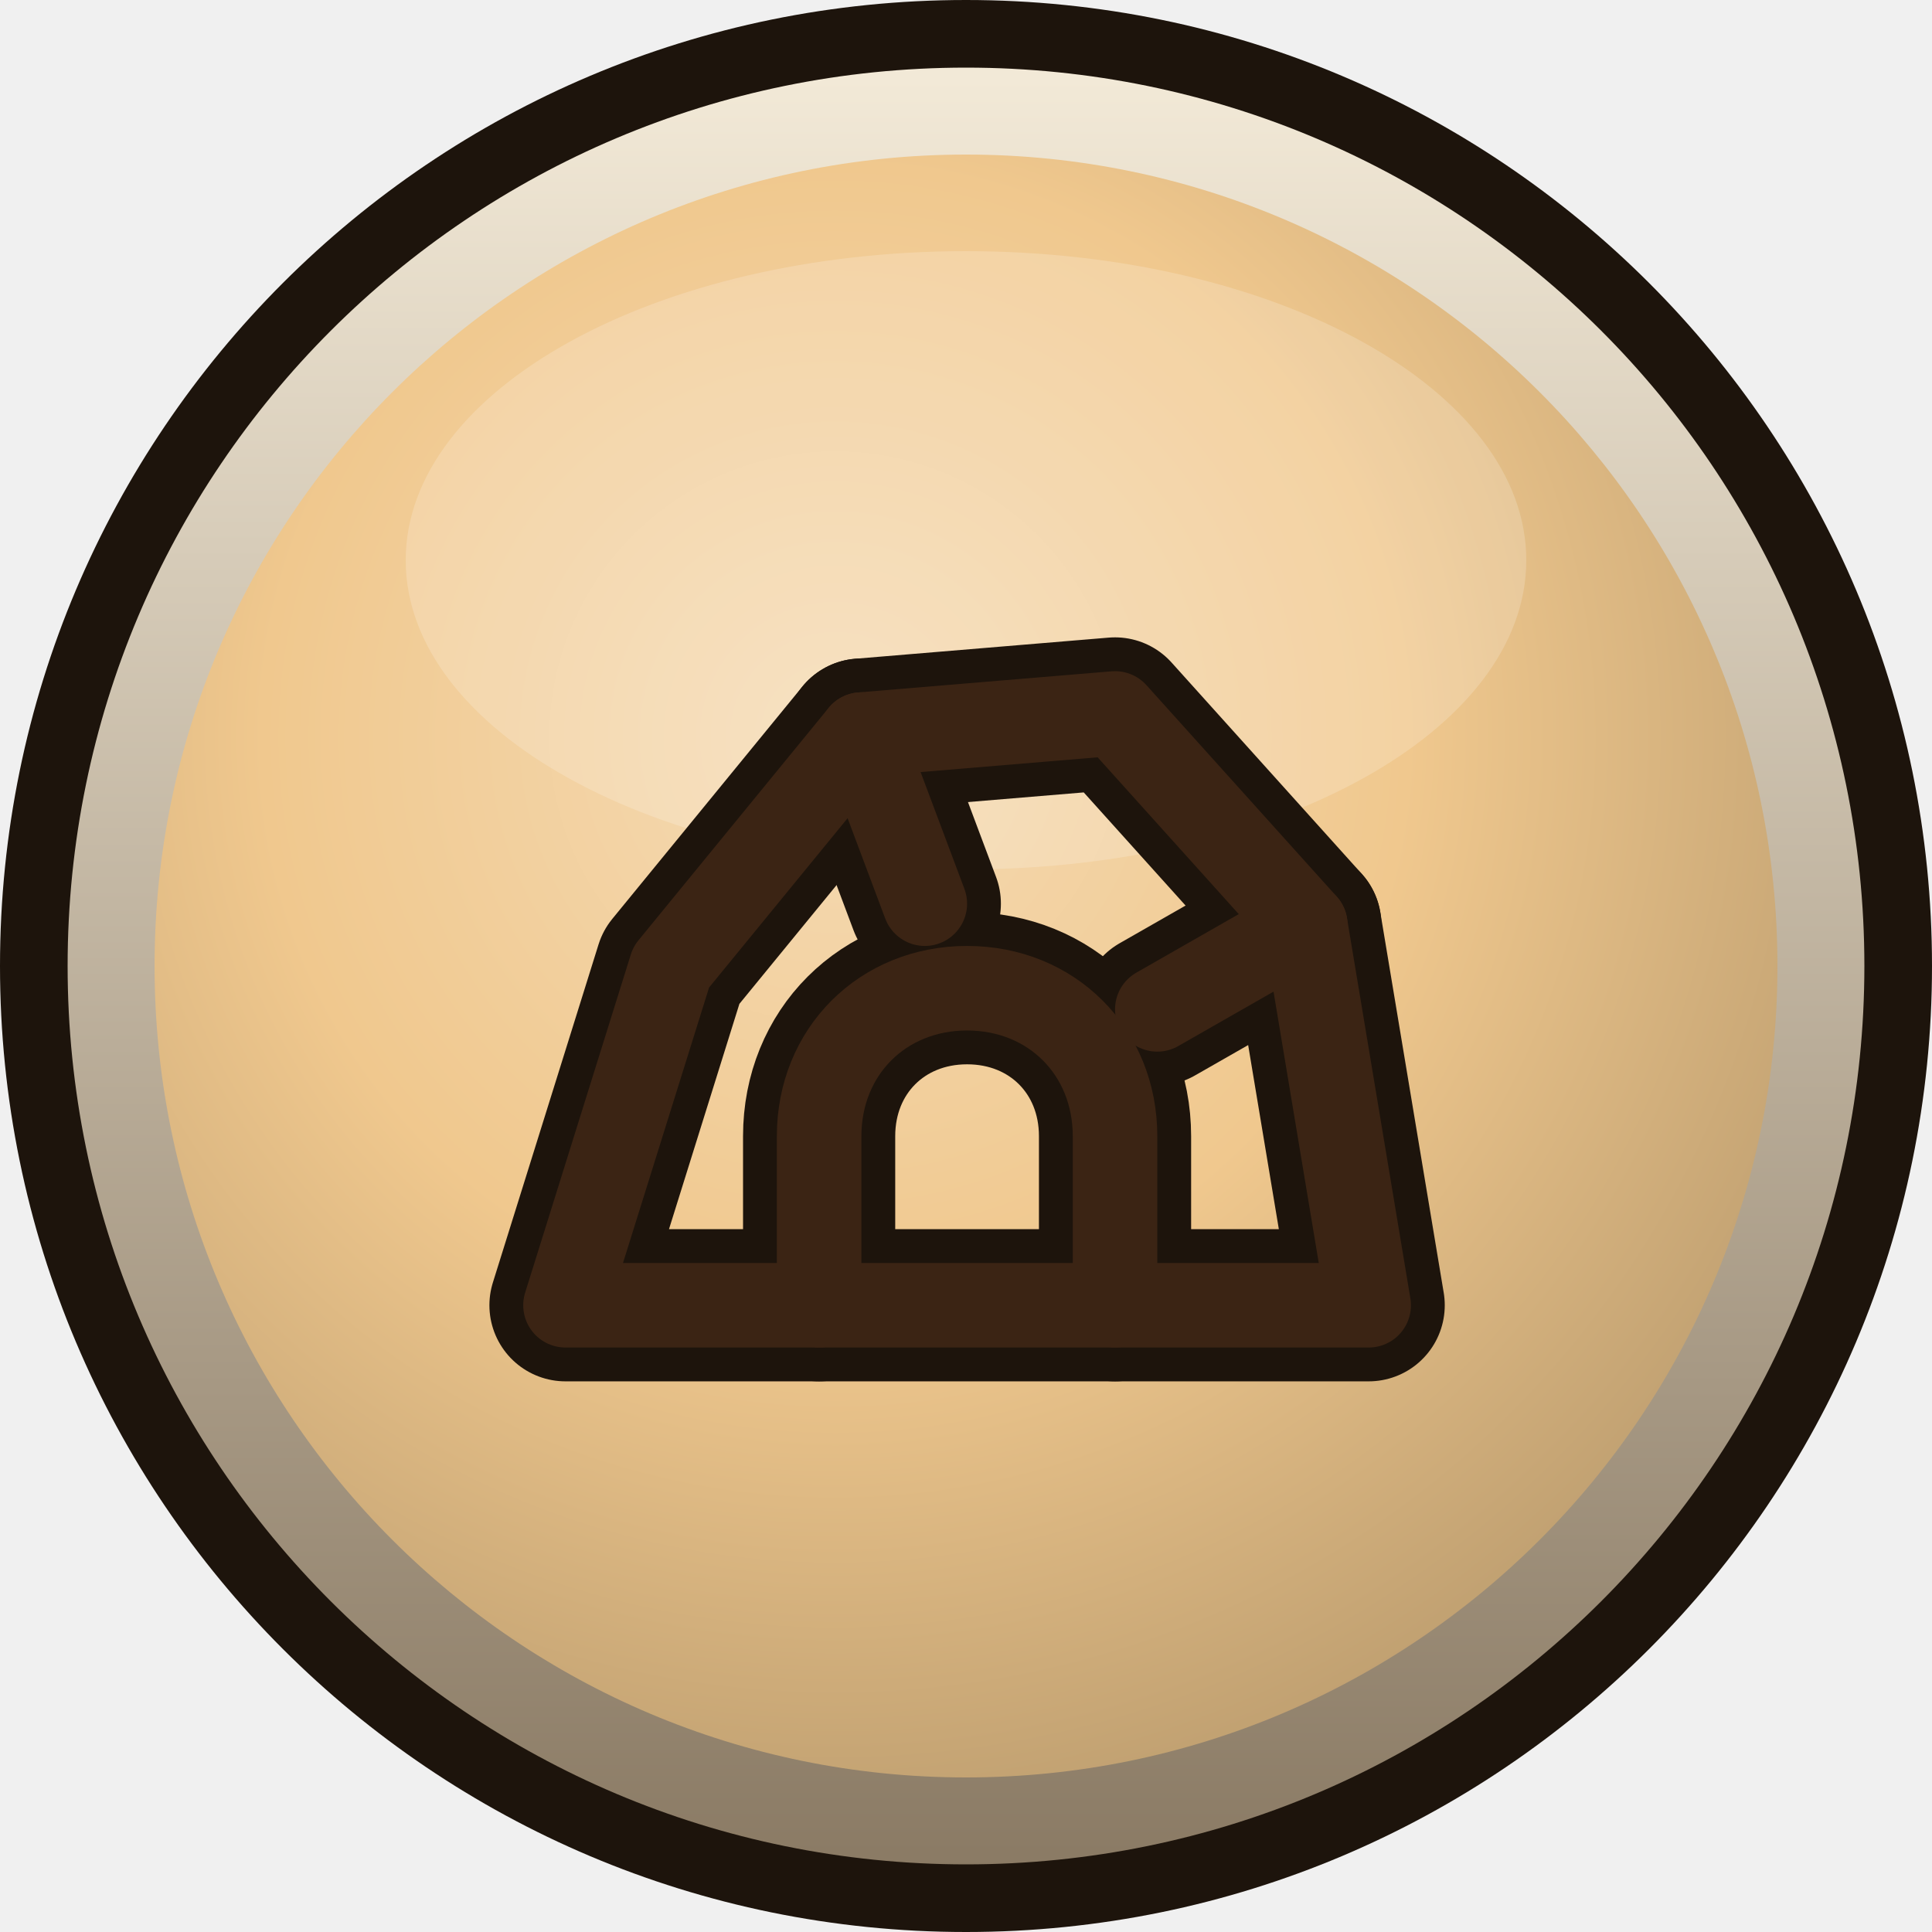
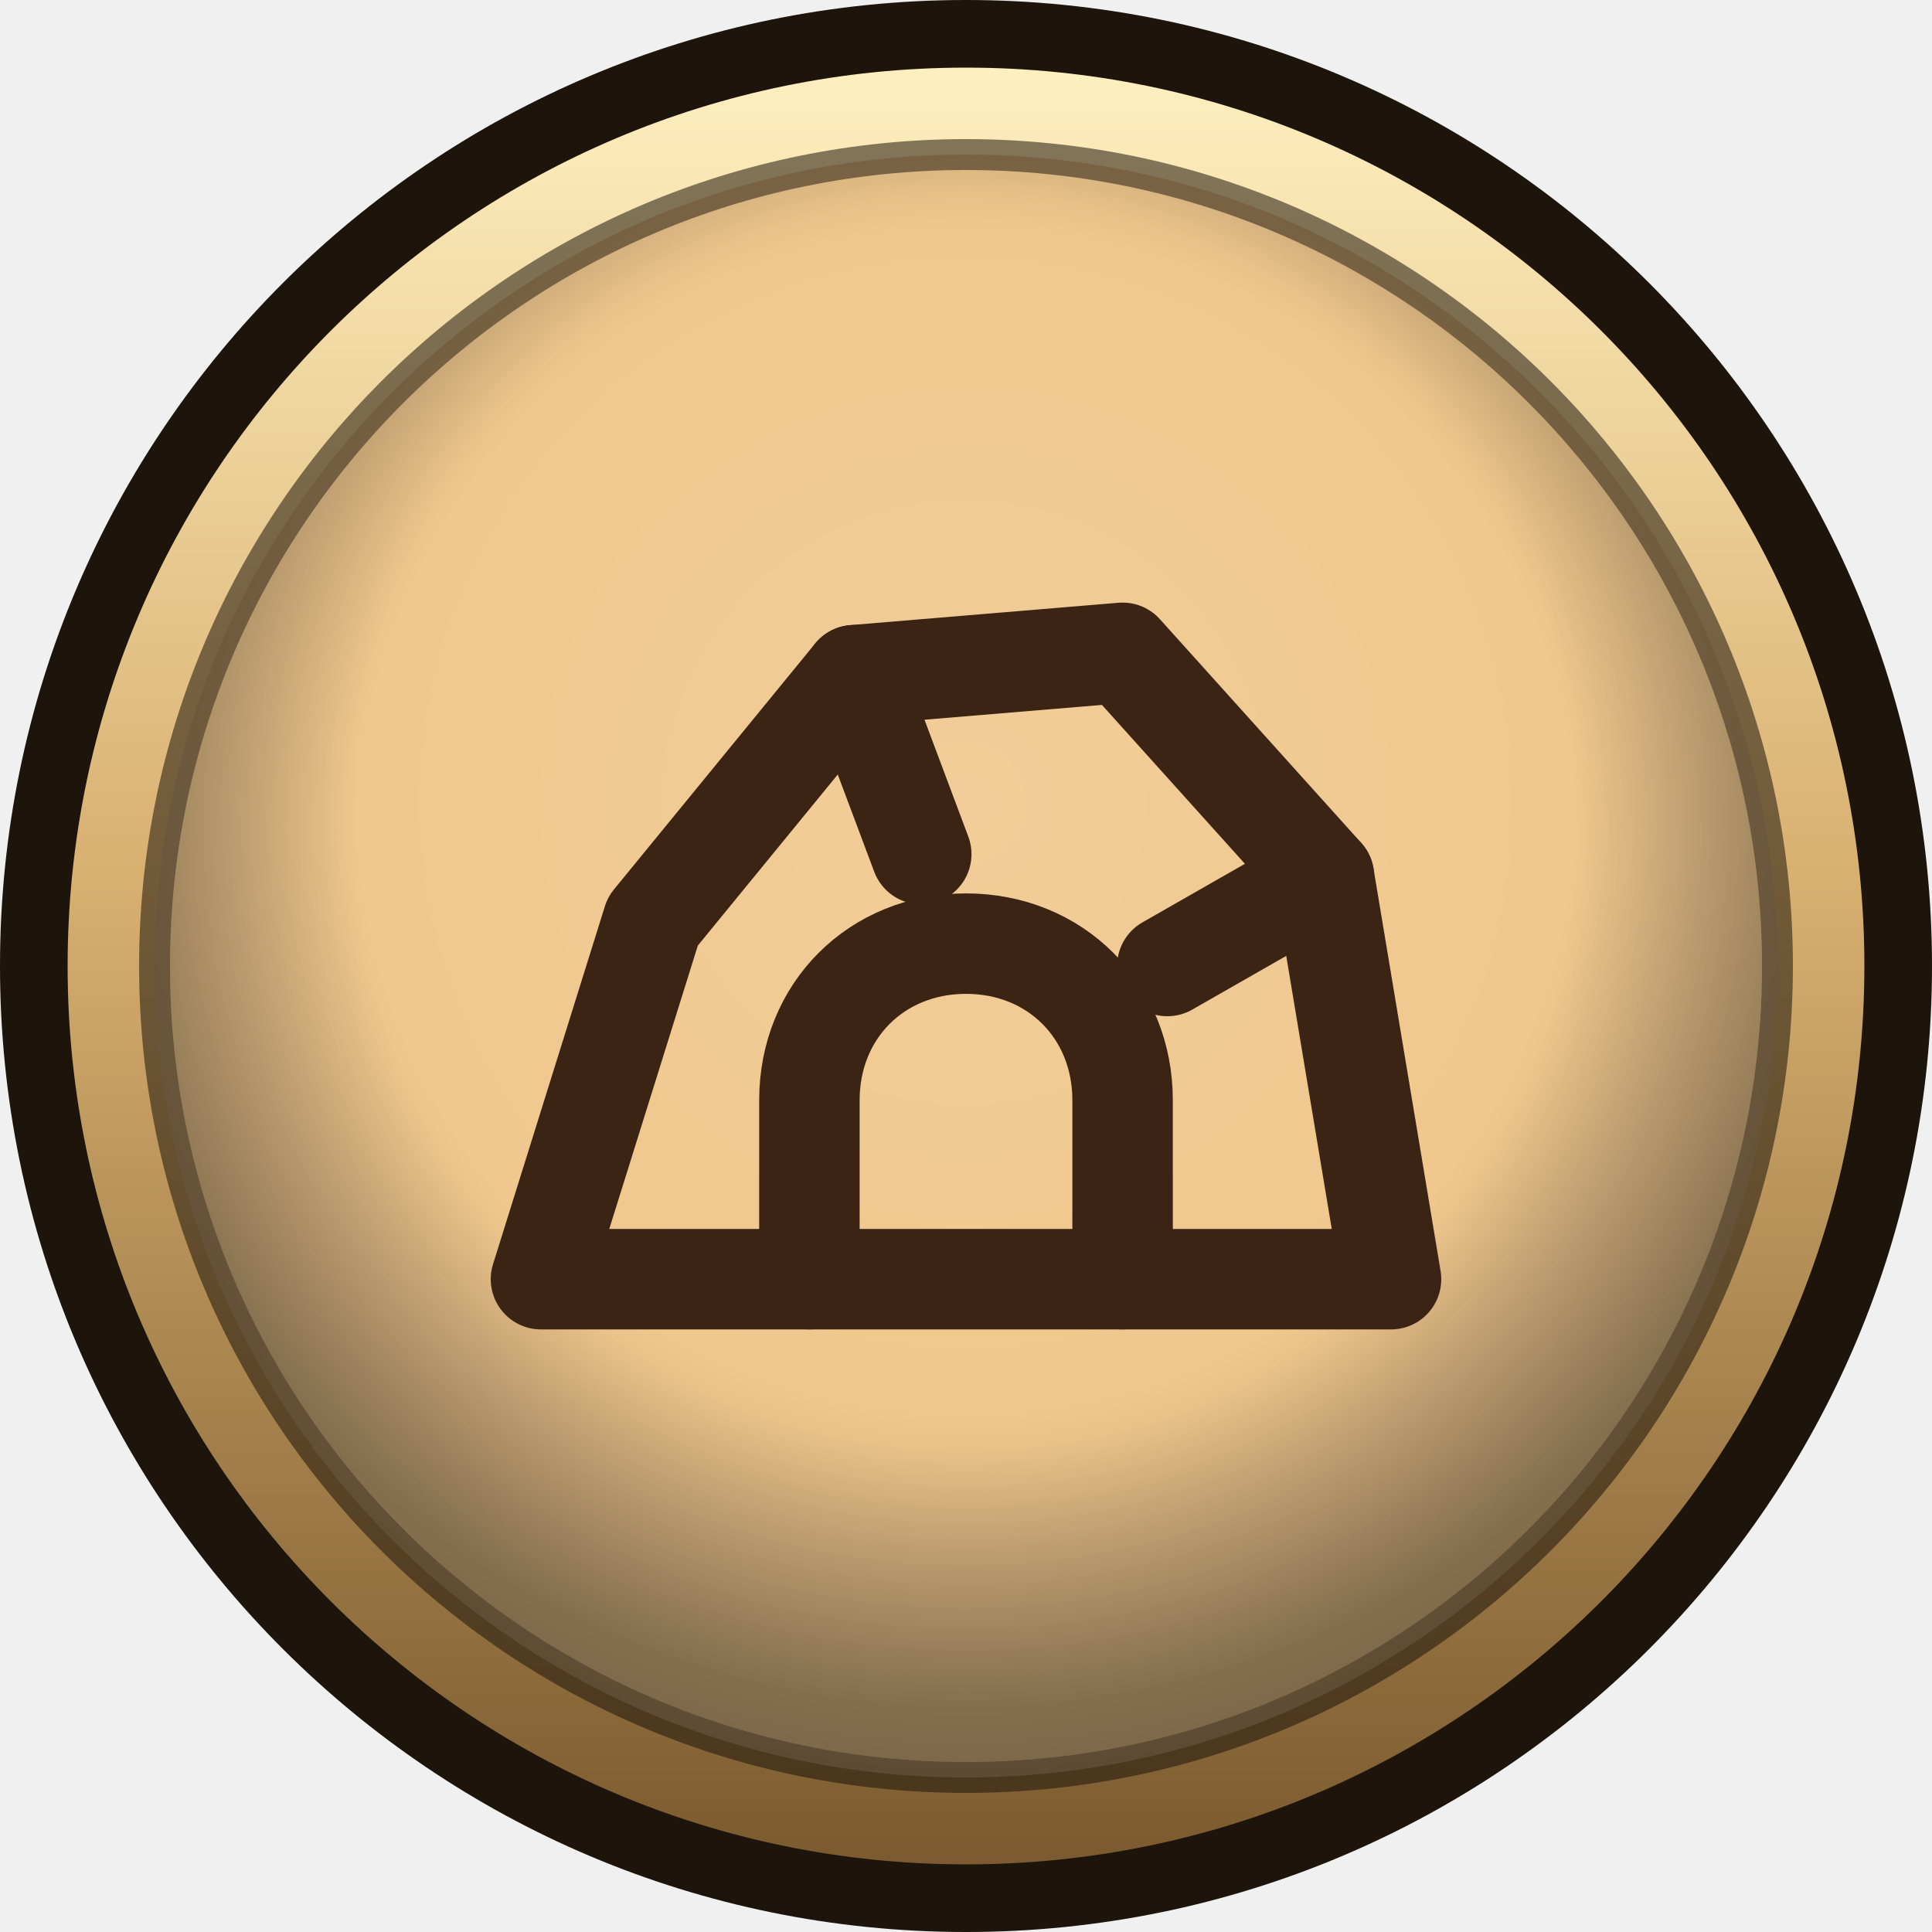
<svg xmlns="http://www.w3.org/2000/svg" viewBox="0 0 100 100" width="100" height="100">
  <defs>
-     <linearGradient id="p0" x1="0" y1="0" x2="0" y2="1">
-       <stop offset="0.00" stop-color="#f3ead8" />
-       <stop offset="1.00" stop-color="#8a7a64" />
+     <radialGradient id="tagface-city" cx=".5" cy=".4" r=".62">
+       <stop offset="0" stop-color="#f1cd99" />
+       <stop offset=".6" stop-color="#f0c88e" />
+       <stop offset="1" stop-color="#a38860" />
+     </radialGradient>
+     <linearGradient id="tagrim" x1="0" y1="0" x2="0" y2="1">
+       <stop offset="0" stop-color="#fff0c0" />
+       <stop offset=".45" stop-color="#d8b070" />
+       <stop offset="1" stop-color="#7a5a2e" />
    </linearGradient>
-     <radialGradient id="p1" cx="42%" cy="36%" r="70%">
-       <stop offset="0.00" stop-color="#f5dbb5" />
-       <stop offset="0.50" stop-color="#f0c88e" />
-       <stop offset="1.00" stop-color="#bb9c6e" />
+     <radialGradient id="taginner" cx=".5" cy=".42" r=".55">
+       <stop offset=".7" stop-color="#000" stop-opacity="0" />
+       <stop offset="1" stop-color="#000" stop-opacity=".28" />
    </radialGradient>
  </defs>
  <circle cx="50.0" cy="50.0" r="50.0" fill="#1d140c" />
-   <circle cx="50.0" cy="50.0" r="46.5" fill="url(#p0)" />
-   <circle cx="50.0" cy="50.0" r="42.0" fill="url(#p1)" />
-   <ellipse cx="50.0" cy="29.0" rx="29" ry="16.0" fill="#ffffff" opacity=".18" />
-   <g transform="translate(23.8,23.8) scale(2.188)" fill="none" stroke="#1d140c" stroke-width="3.6" stroke-linecap="round" stroke-linejoin="round" opacity="1">
-     <path d="M2.5 20L5 12L9.5 6.5L15.5 6L20 11L21.5 20Z" />
-     <path d="M8.5 20V16C8.5 14 10 12.5 12 12.5C14 12.5 15.5 14 15.5 16V20" />
-     <path d="M9.5 6.5L11 10.5M20 11L16.5 13" />
-   </g>
-   <g transform="translate(23.8,23.8) scale(2.188)" fill="none" stroke="#3b2414" stroke-width="2" stroke-linecap="round" stroke-linejoin="round" opacity="1">
+   <circle cx="50.0" cy="50.0" r="46.5" fill="url(#tagrim)" />
+   <circle cx="50.0" cy="50.0" r="42.0" fill="url(#tagface-city)" stroke="#1d140c" stroke-opacity=".55" stroke-width="1.60" />
+   <circle cx="50.0" cy="50.0" r="41.2" fill="url(#taginner)" />
+   <g transform="translate(50.00 50.00) scale(2.3158) translate(-12.000 -13.000)" fill="none" stroke="#3b2414" stroke-width="2.245" stroke-linecap="round" stroke-linejoin="round">
    <path d="M2.5 20L5 12L9.5 6.5L15.5 6L20 11L21.5 20Z" />
    <path d="M8.5 20V16C8.5 14 10 12.5 12 12.5C14 12.5 15.5 14 15.5 16V20" />
    <path d="M9.5 6.5L11 10.5M20 11L16.5 13" />
  </g>
</svg>
